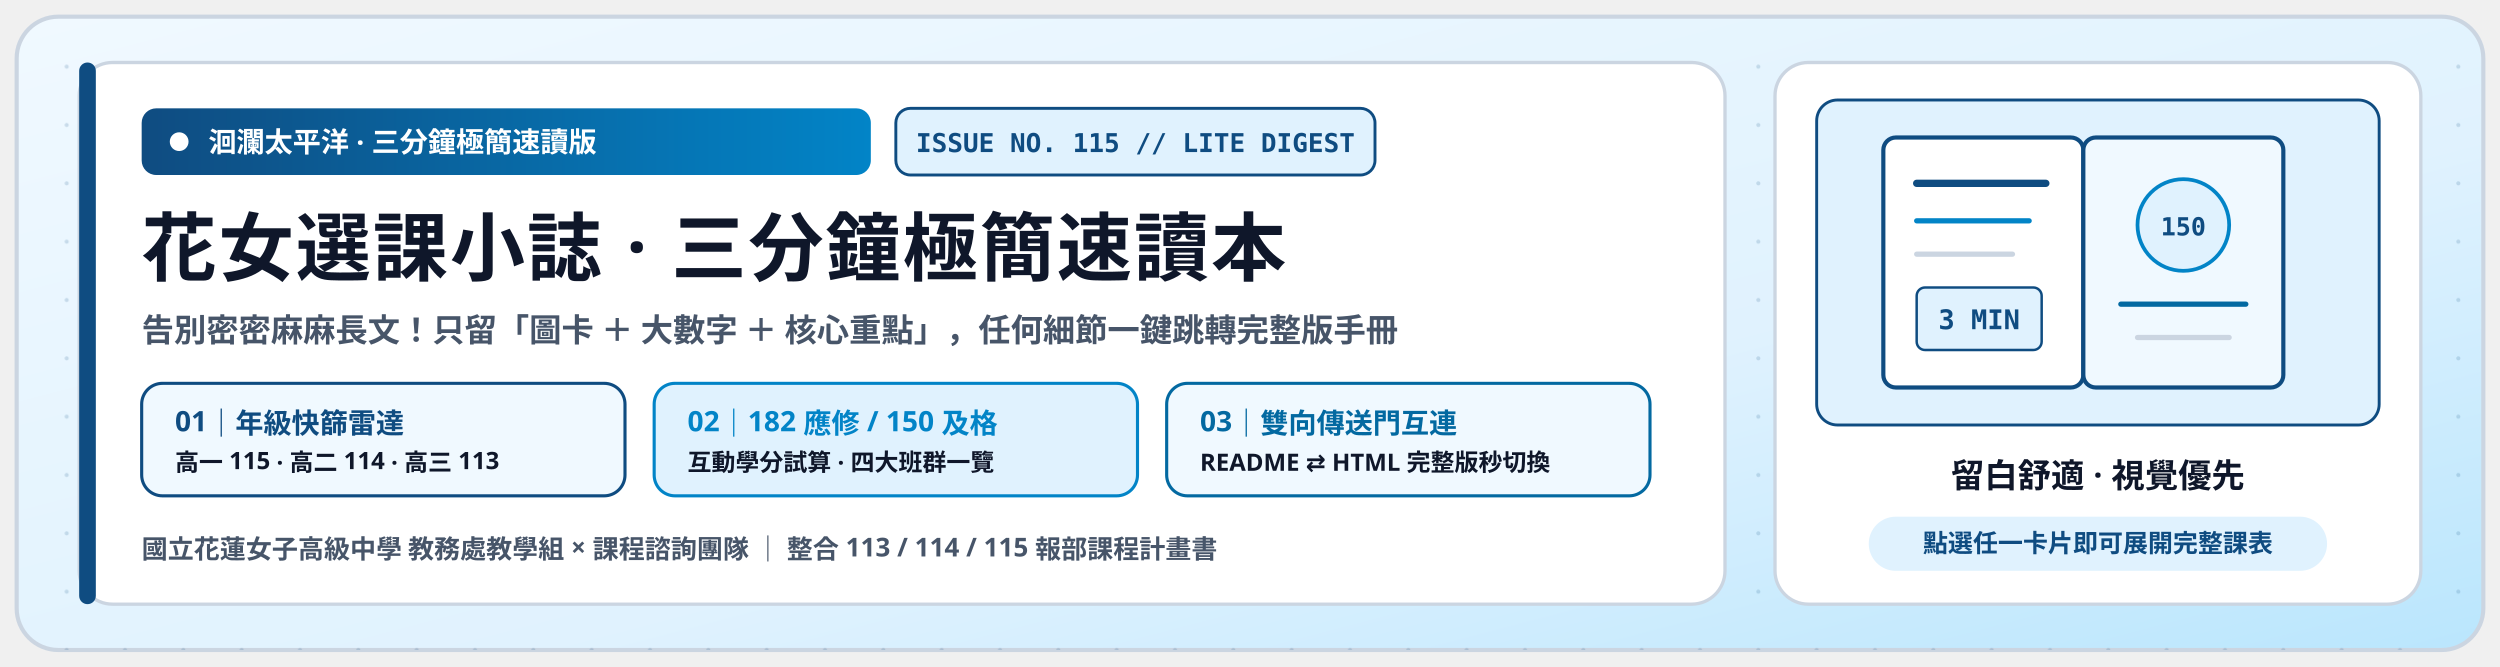
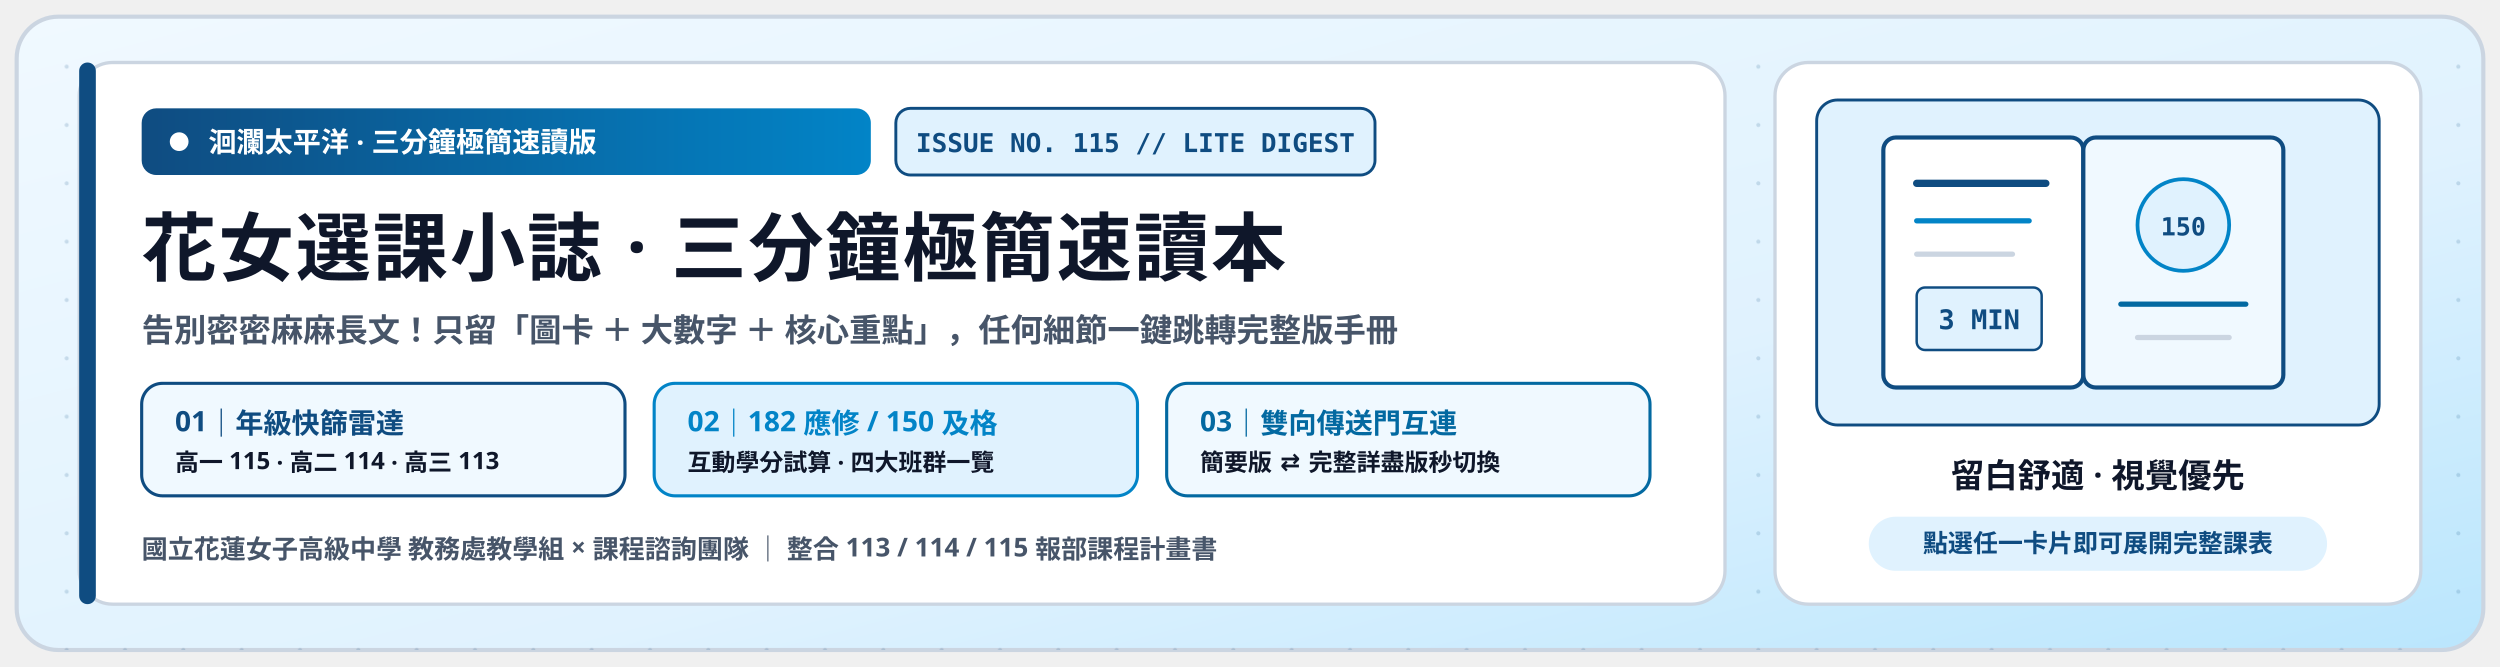
<svg xmlns="http://www.w3.org/2000/svg" viewBox="0 0 1200 320" width="100%" height="100%">
  <defs>
    <linearGradient id="liteBg_ocean_False" x1="0%" y1="0%" x2="100%" y2="100%">
      <stop offset="0%" stop-color="#F0F9FF" />
      <stop offset="60%" stop-color="#E0F2FE" />
      <stop offset="100%" stop-color="#BAE6FD" />
    </linearGradient>
    <linearGradient id="litePill_ocean_False" x1="0%" y1="0%" x2="100%" y2="0%">
      <stop offset="0%" stop-color="#0F4C81" />
      <stop offset="100%" stop-color="#0284C7" />
    </linearGradient>
    <pattern id="zineDots_ocean" width="28" height="28" patternUnits="userSpaceOnUse">
      <circle cx="4" cy="4" r="1" fill="#0F4C81" opacity="0.16" />
    </pattern>
  </defs>
  <rect x="8" y="8" width="1184" height="304" rx="20" fill="url(#liteBg_ocean_False)" stroke="#CBD5E1" stroke-width="2" />
  <rect x="8" y="8" width="1184" height="304" rx="20" fill="url(#zineDots_ocean)" />
  <rect x="38" y="30" width="790" height="260" rx="16" fill="#FFFFFF" stroke="#CBD5E1" stroke-width="1.6" />
  <rect x="38" y="30" width="8" height="260" rx="4" fill="#0F4C81" />
  <rect x="68" y="52" width="350" height="32" rx="7" fill="url(#litePill_ocean_False)" />
  <circle cx="86" cy="68" r="4.5" fill="#FFFFFF" />
  <text x="100" y="73" font-family="'Noto Sans TC', sans-serif" font-size="13.5" font-weight="800" fill="#FFFFFF">
    洄瀾太平洋 ‧ 三分鐘極簡速讀版
  </text>
  <rect x="430" y="52" width="230" height="32" rx="7" fill="#E0F2FE" stroke="#0F4C81" stroke-width="1.4" />
  <text x="545" y="73" text-anchor="middle" font-family="monospace, 'Noto Sans TC'" font-size="12.5" font-weight="800" fill="#0F4C81">
    ISSUE NO. 115 // LITE DIGEST
  </text>
  <text x="68" y="132" font-family="'Noto Serif TC', 'Noto Sans TC', serif" font-size="36" font-weight="900" fill="#0F172A" letter-spacing="1">
    花女選課小誌 ‧ 三分鐘極簡速讀本
  </text>
  <text x="68" y="164" font-family="'Noto Sans TC', sans-serif" font-size="15.5" font-weight="600" fill="#475569">
    告別密密麻麻長文！只留「圖卡 ＋ 大數字 ＋ 核心重點」，任何細節一鍵跳轉完整版手冊
  </text>
  <g transform="translate(68, 184)">
    <rect x="0" y="0" width="232" height="54" rx="10" fill="#F0F9FF" stroke="#0F4C81" stroke-width="1.5" />
    <text x="16" y="23" font-family="'Noto Sans TC', sans-serif" font-size="13.5" font-weight="800" fill="#0F4C81">01｜年級快篩雷達</text>
    <text x="16" y="42" font-family="'Noto Sans TC', sans-serif" font-size="11.5" font-weight="600" fill="#0F172A">高一 115 ‧ 高二 114 ‧ 高三 113</text>
    <rect x="246" y="0" width="232" height="54" rx="10" fill="#E0F2FE" stroke="#0284C7" stroke-width="1.5" />
    <text x="262" y="23" font-family="'Noto Sans TC', sans-serif" font-size="13.5" font-weight="800" fill="#0284C7">02｜182 應修 / 150 及格</text>
    <text x="262" y="42" font-family="'Noto Sans TC', sans-serif" font-size="11.5" font-weight="600" fill="#0F172A">互動學分試算 ‧ 四大班群一覽</text>
    <rect x="492" y="0" width="232" height="54" rx="10" fill="#F0F9FF" stroke="#0369A1" stroke-width="1.5" />
    <text x="508" y="23" font-family="'Noto Sans TC', sans-serif" font-size="13.5" font-weight="800" fill="#0369A1">03｜雙向傳送門互連</text>
-     <text x="508" y="42" font-family="'Noto Sans TC', sans-serif" font-size="11.5" font-weight="600" fill="#0F172A">README ⇄ HTML 完整版秒切換</text>
+     <text x="508" y="42" font-family="'Noto Sans TC', sans-serif" font-size="11.5" font-weight="600" fill="#0F172A">簡要版 ⇄ 完整詳盡版秒切換</text>
  </g>
  <text x="68" y="268" font-family="'Noto Sans TC', sans-serif" font-size="12.5" font-weight="600" fill="#475569">
    國立花蓮女子高級中學 教務處教學組 × 課程諮詢團隊 ｜ 整合 113 / 114 / 115 報部課程計畫書
  </text>
  <g transform="translate(852, 30)">
    <rect x="0" y="0" width="310" height="260" rx="16" fill="#FFFFFF" stroke="#CBD5E1" stroke-width="1.6" />
    <rect x="20" y="18" width="270" height="156" rx="10" fill="#E0F2FE" stroke="#0F4C81" stroke-width="1.4" />
    <rect x="52" y="36" width="96" height="120" rx="6" fill="#FFFFFF" stroke="#0F4C81" stroke-width="2" />
    <rect x="148" y="36" width="96" height="120" rx="6" fill="#F0F9FF" stroke="#0F4C81" stroke-width="2" />
    <line x1="68" y1="58" x2="130" y2="58" stroke="#0F4C81" stroke-width="3.5" stroke-linecap="round" />
    <line x1="68" y1="76" x2="122" y2="76" stroke="#0284C7" stroke-width="2.5" stroke-linecap="round" />
    <line x1="68" y1="92" x2="114" y2="92" stroke="#CBD5E1" stroke-width="2.5" stroke-linecap="round" />
    <rect x="68" y="108" width="60" height="30" rx="4" fill="#E0F2FE" stroke="#0F4C81" stroke-width="1.2" />
    <text x="98" y="128" text-anchor="middle" font-family="monospace" font-size="13" font-weight="900" fill="#0F4C81">3 MIN</text>
    <circle cx="196" cy="78" r="22" fill="#E0F2FE" stroke="#0284C7" stroke-width="1.8" />
    <text x="196" y="83" text-anchor="middle" font-family="monospace" font-size="12" font-weight="900" fill="#0F4C81">150</text>
    <line x1="166" y1="116" x2="226" y2="116" stroke="#0369A1" stroke-width="2.5" stroke-linecap="round" />
    <line x1="174" y1="132" x2="218" y2="132" stroke="#CBD5E1" stroke-width="2.5" stroke-linecap="round" />
    <text x="155" y="204" text-anchor="middle" font-family="'Noto Serif TC', serif" font-size="16" font-weight="900" fill="#0F172A">
      留白舒適 ‧ 視覺優先
    </text>
    <rect x="45" y="218" width="220" height="26" rx="13" fill="#E0F2FE" />
    <text x="155" y="235" text-anchor="middle" font-family="'Noto Sans TC', sans-serif" font-size="12" font-weight="800" fill="#0F4C81">
      點選任一卡片即可展開完整課表
    </text>
  </g>
</svg>
